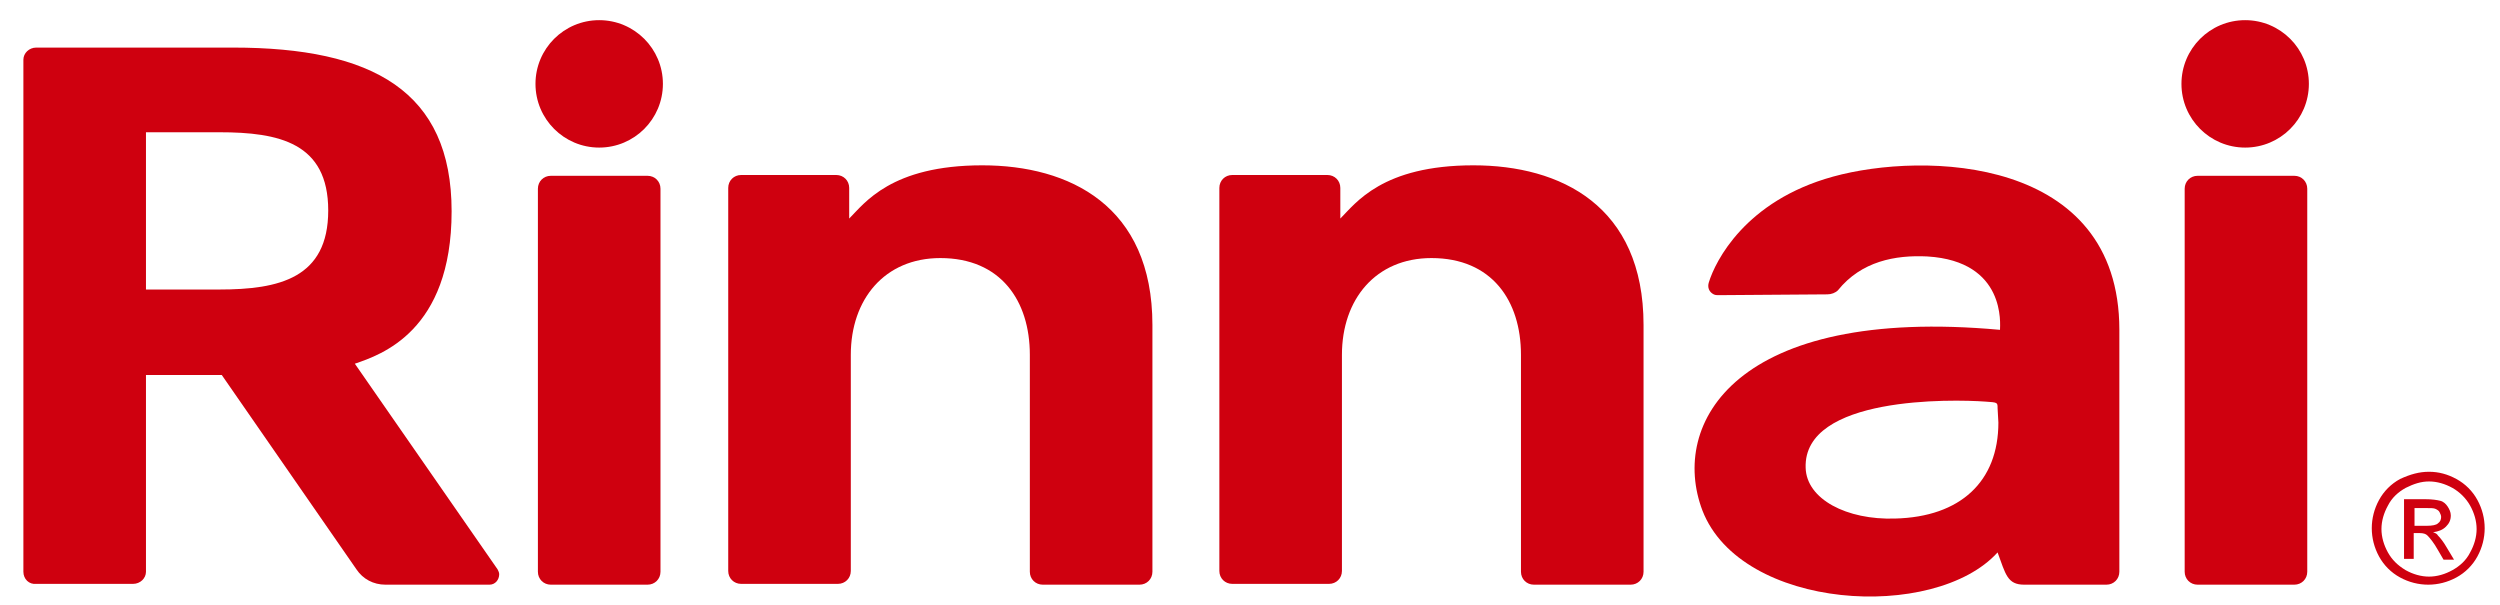
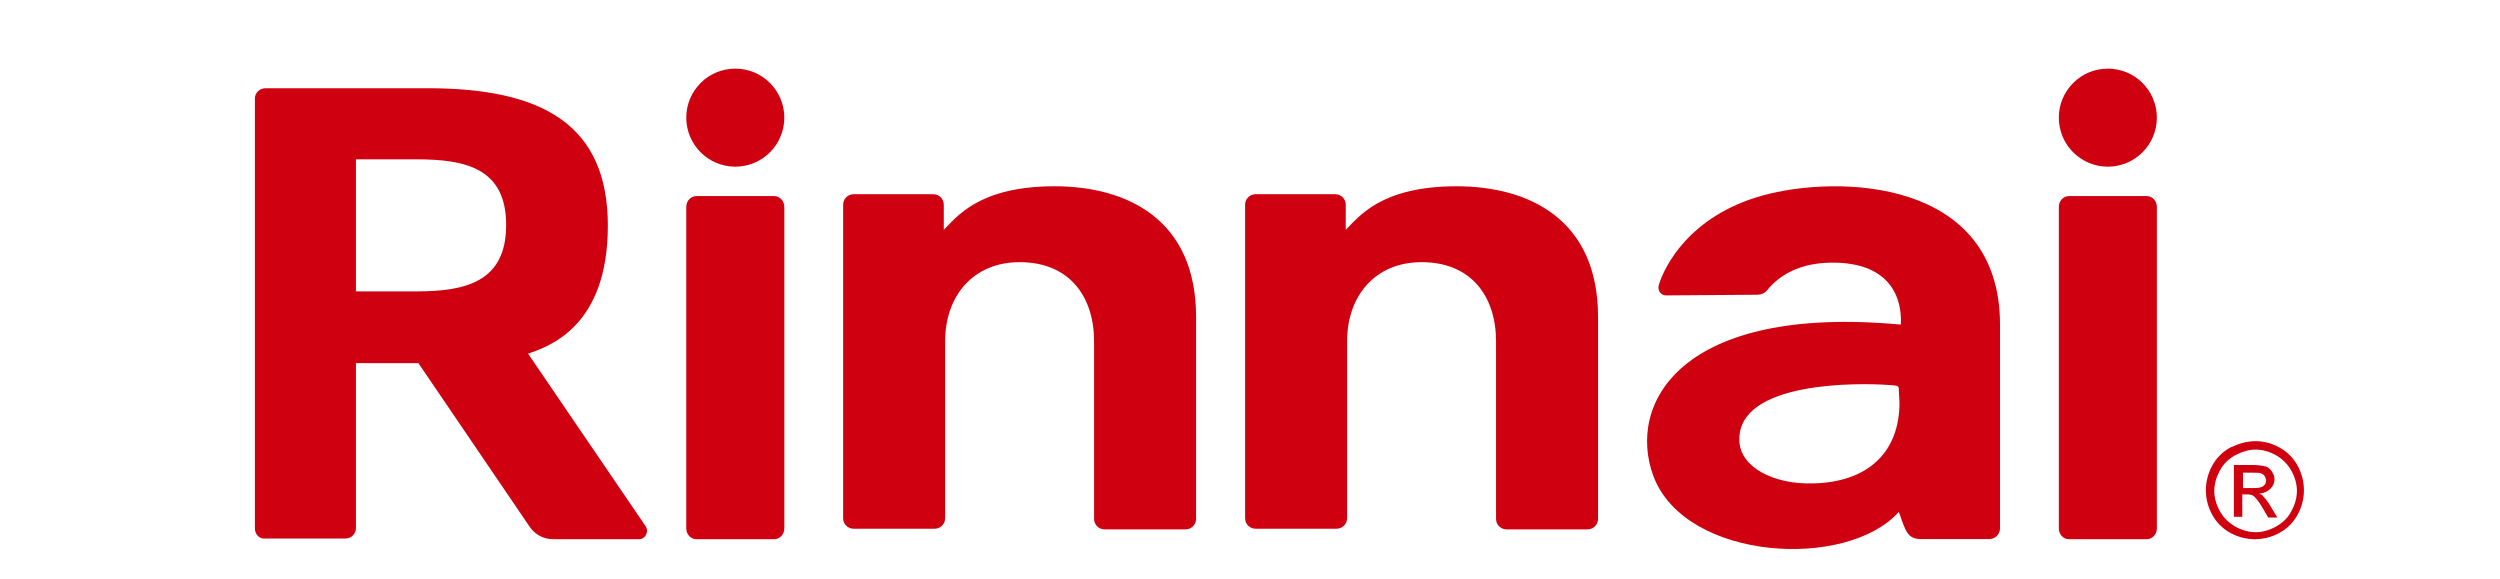
- <svg xmlns="http://www.w3.org/2000/svg" version="1.1" id="Layer_1" x="0px" y="0px" viewBox="0 0 310 75" xml:space="preserve">
-   <style type="text/css">
- 	.st0{fill:#CF000F;}
- </style>
-   <path class="st0" d="M44,45.1c3.2-1.1,12-4,12-18.9S46.2,5.9,28.9,5.9H4.5c-0.9,0-1.6,0.7-1.6,1.5c0,0,0,0,0,0v63.5  c0,0.9,0.7,1.6,1.6,1.5c0,0,0,0,0,0h12c0.9,0,1.6-0.7,1.6-1.5c0,0,0,0,0,0V46.5h9.4l16.7,24.1c0.8,1.2,2.1,1.9,3.6,1.9h12.9  c0.7,0,1.2-0.6,1.2-1.3c0-0.2-0.1-0.4-0.2-0.6L44,45.1z M27.2,35.9h-9.1V16.4h9.1c7.4,0,13.5,1.3,13.5,9.7S34.6,35.9,27.2,35.9z" />
-   <circle class="st0" cx="74.3" cy="10.4" r="7.9" />
-   <path class="st0" d="M68.3,21.8h12c0.9,0,1.6,0.7,1.6,1.6v47.5c0,0.9-0.7,1.6-1.6,1.6h-12c-0.9,0-1.6-0.7-1.6-1.6V23.4  C66.7,22.5,67.4,21.8,68.3,21.8z" />
-   <path class="st0" d="M121.8,20.5c-11.3,0-14.6,4.7-16.5,6.6v-3.8c0-0.9-0.7-1.6-1.6-1.6c0,0,0,0,0,0H91.9c-0.9,0-1.6,0.7-1.6,1.6  v47.5c0,0.9,0.7,1.6,1.6,1.6c0,0,0,0,0,0h12c0.9,0,1.6-0.7,1.6-1.6c0,0,0,0,0,0V44c0-6.9,4.2-12,11.1-12c7.5,0,11.1,5.3,11.1,12  v26.9c0,0.9,0.7,1.6,1.6,1.6h12c0.9,0,1.6-0.7,1.6-1.6V40.3C142.9,25.5,132.6,20.5,121.8,20.5z" />
-   <path class="st0" d="M182.7,20.5c-11.3,0-14.6,4.7-16.5,6.6v-3.8c0-0.9-0.7-1.6-1.6-1.6c0,0,0,0,0,0h-11.8c-0.9,0-1.6,0.7-1.6,1.6  v47.5c0,0.9,0.7,1.6,1.6,1.6c0,0,0,0,0,0h12c0.9,0,1.6-0.7,1.6-1.6c0,0,0,0,0,0V44c0-6.9,4.2-12,11.1-12c7.5,0,11.1,5.3,11.1,12  v26.9c0,0.9,0.7,1.6,1.6,1.6h12c0.9,0,1.6-0.7,1.6-1.6V40.3C203.8,25.5,193.5,20.5,182.7,20.5z" />
-   <path class="st0" d="M227.3,21.9c-10.9,3-14.6,10.5-15.4,13.1c-0.2,0.6,0,1.2,0.6,1.5c0.2,0.1,0.4,0.1,0.6,0.1l13.5-0.1  c0.5,0,1-0.2,1.3-0.5c2.9-3.6,7.1-4.4,11.1-4.2c9.8,0.6,9,8.5,9,9.1c-32.8-3-41,11.6-36.9,22.4c4.8,12.4,28.8,13.8,36.6,5.2  c1,2.7,1.2,4,3.3,4h10.2c0.9,0,1.6-0.7,1.6-1.6v-30C262.8,19.3,238.5,18.8,227.3,21.9z M247.8,52.4c0,7.3-4.7,11.7-12.8,11.9  c-6,0.2-11-2.4-11.1-6.3c-0.3-8.9,18.2-8.5,22.3-8.2c1.5,0.1,1.5,0.1,1.5,0.8L247.8,52.4z" />
-   <circle class="st0" cx="278.4" cy="10.4" r="7.9" />
-   <path class="st0" d="M272.5,21.8h12c0.9,0,1.6,0.7,1.6,1.6v47.5c0,0.9-0.7,1.6-1.6,1.6h-12c-0.9,0-1.6-0.7-1.6-1.6V23.4  C270.9,22.5,271.6,21.8,272.5,21.8z" />
-   <g>
-     <path class="st0" d="M301.2,58.5c1.2,0,2.3,0.3,3.4,0.9c1.1,0.6,2,1.5,2.6,2.6c0.6,1.1,0.9,2.3,0.9,3.5c0,1.2-0.3,2.4-0.9,3.5   s-1.5,2-2.6,2.6c-1.1,0.6-2.3,0.9-3.5,0.9c-1.2,0-2.4-0.3-3.5-0.9s-2-1.5-2.6-2.6c-0.6-1.1-0.9-2.3-0.9-3.5c0-1.2,0.3-2.4,0.9-3.5   c0.6-1.1,1.5-2,2.6-2.6C298.9,58.8,300,58.5,301.2,58.5z M301.2,59.7c-1,0-1.9,0.3-2.9,0.8c-0.9,0.5-1.7,1.2-2.2,2.2   c-0.5,0.9-0.8,1.9-0.8,2.9c0,1,0.3,2,0.8,2.9c0.5,0.9,1.2,1.6,2.2,2.2c0.9,0.5,1.9,0.8,2.9,0.8c1,0,2-0.3,2.9-0.8s1.7-1.2,2.2-2.2   c0.5-0.9,0.8-1.9,0.8-2.9c0-1-0.3-2-0.8-2.9c-0.5-0.9-1.3-1.7-2.2-2.2C303.2,60,302.2,59.7,301.2,59.7z M298.1,69.4v-7.5h2.6   c0.9,0,1.5,0.1,1.9,0.2c0.4,0.1,0.7,0.4,0.9,0.7c0.2,0.3,0.4,0.7,0.4,1.1c0,0.6-0.2,1-0.6,1.4s-0.9,0.6-1.6,0.7   c0.3,0.1,0.5,0.2,0.6,0.4c0.3,0.3,0.7,0.8,1.1,1.5l0.9,1.5H303l-0.7-1.2c-0.5-0.9-1-1.5-1.3-1.8c-0.2-0.2-0.5-0.3-1-0.3h-0.7v3.2   H298.1z M299.4,65.2h1.5c0.7,0,1.2-0.1,1.4-0.3c0.3-0.2,0.4-0.5,0.4-0.8c0-0.2-0.1-0.4-0.2-0.6c-0.1-0.2-0.3-0.3-0.5-0.4   c-0.2-0.1-0.6-0.1-1.2-0.1h-1.4V65.2z" />
+ <svg xmlns="http://www.w3.org/2000/svg" width="255px" height="59px" viewBox="0 0 255 59" version="1.1">
+   <g id="Artboard" stroke="none" stroke-width="1" fill="none" fill-rule="evenodd">
+     <g id="rinnai-logo-2" transform="translate(26, 7)" fill="#CF000F" fill-rule="nonzero">
+       <g id="rinnai-logo">
+         <path d="M27.864,29.075 C30.034,28.315 36,26.312 36,16.021 C36,5.73 29.356,2 17.627,2 L1.085,2 C0.475,2 0,2.483 0,3.036 C0,3.036 0,3.036 0,3.036 L0,46.895 C0,47.517 0.475,48 1.085,47.931 C1.085,47.931 1.085,47.931 1.085,47.931 L9.22,47.931 C9.831,47.931 10.305,47.447 10.305,46.895 C10.305,46.895 10.305,46.895 10.305,46.895 L10.305,30.042 L16.678,30.042 L28,46.688 C28.542,47.517 29.424,48 30.441,48 L39.186,48 C39.661,48 40,47.586 40,47.102 C40,46.964 39.932,46.826 39.864,46.688 L27.864,29.075 Z M16.475,22.721 L10.305,22.721 L10.305,9.252 L16.475,9.252 C21.492,9.252 25.627,10.15 25.627,15.952 C25.627,21.754 21.492,22.721 16.475,22.721 Z" id="Shape" />
+         <circle id="Oval" cx="49" cy="5" r="5" />
+         <path d="M45.053,13 L52.947,13 C53.539,13 54,13.483 54,14.105 L54,46.895 C54,47.517 53.539,48 52.947,48 L45.053,48 C44.461,48 44,47.517 44,46.895 L44,14.105 C44,13.483 44.461,13 45.053,13 Z" id="Path" />
+         <path d="M81.559,12 C73.825,12 71.567,15.163 70.266,16.442 L70.266,13.885 C70.266,13.279 69.787,12.808 69.171,12.808 C69.171,12.808 69.171,12.808 69.171,12.808 L61.095,12.808 C60.479,12.808 60,13.279 60,13.885 L60,45.856 C60,46.462 60.479,46.933 61.095,46.933 C61.095,46.933 61.095,46.933 61.095,46.933 L69.308,46.933 C69.924,46.933 70.403,46.462 70.403,45.856 C70.403,45.856 70.403,45.856 70.403,45.856 L70.403,27.817 C70.403,23.173 73.278,19.74 78,19.74 C83.133,19.74 85.597,23.308 85.597,27.817 L85.597,45.923 C85.597,46.529 86.076,47 86.692,47 L94.905,47 C95.521,47 96,46.529 96,45.923 L96,25.327 C96,15.365 88.951,12 81.559,12 Z" id="Path" />
+         <path d="M122.559,12 C114.825,12 112.567,15.163 111.266,16.442 L111.266,13.885 C111.266,13.279 110.787,12.808 110.171,12.808 C110.171,12.808 110.171,12.808 110.171,12.808 L102.095,12.808 C101.479,12.808 101,13.279 101,13.885 L101,45.856 C101,46.462 101.479,46.933 102.095,46.933 C102.095,46.933 102.095,46.933 102.095,46.933 L110.308,46.933 C110.924,46.933 111.403,46.462 111.403,45.856 C111.403,45.856 111.403,45.856 111.403,45.856 L111.403,27.817 C111.403,23.173 114.278,19.74 119,19.74 C124.133,19.74 126.597,23.308 126.597,27.817 L126.597,45.923 C126.597,46.529 127.076,47 127.692,47 L135.905,47 C136.521,47 137,46.529 137,45.923 L137,25.327 C137,15.365 129.951,12 122.559,12 Z" id="Path" />
+         <path d="M153.738,12.956 C146.288,15.032 143.759,20.224 143.213,22.024 C143.076,22.439 143.213,22.855 143.623,23.062 C143.759,23.131 143.896,23.131 144.033,23.131 L153.259,23.062 C153.601,23.062 153.943,22.924 154.148,22.716 C156.13,20.224 159,19.67 161.734,19.809 C168.432,20.224 167.885,25.693 167.885,26.108 C145.468,24.031 139.864,34.138 142.666,41.614 C145.946,50.198 162.349,51.167 167.68,45.214 C168.363,47.083 168.5,47.982 169.935,47.982 L176.906,47.982 C177.522,47.982 178,47.498 178,46.875 L178,26.108 C178,11.156 161.392,10.81 153.738,12.956 Z M167.748,34.069 C167.748,39.122 164.536,42.168 159,42.306 C154.899,42.445 151.482,40.645 151.414,37.945 C151.209,31.784 163.853,32.061 166.655,32.269 C167.68,32.338 167.68,32.338 167.68,32.823 L167.748,34.069 Z" id="Shape" />
+         <circle id="Oval" cx="189" cy="5" r="5" />
+         <path d="M185.053,13 L192.947,13 C193.539,13 194,13.483 194,14.105 L194,46.895 C194,47.517 193.539,48 192.947,48 L185.053,48 C184.461,48 184,47.517 184,46.895 L184,14.105 C184,13.483 184.461,13 185.053,13 Z" id="Path" />
+         <path d="M204.071,38 C204.929,38 205.714,38.214 206.5,38.643 C207.286,39.071 207.929,39.714 208.357,40.5 C208.786,41.286 209,42.143 209,43 C209,43.857 208.786,44.714 208.357,45.5 C207.929,46.286 207.286,46.929 206.5,47.357 C205.714,47.786 204.857,48 204,48 C203.143,48 202.286,47.786 201.5,47.357 C200.714,46.929 200.071,46.286 199.643,45.5 C199.214,44.714 199,43.857 199,43 C199,42.143 199.214,41.286 199.643,40.5 C200.071,39.714 200.714,39.071 201.5,38.643 C202.429,38.214 203.214,38 204.071,38 Z M204.071,38.857 C203.357,38.857 202.714,39.071 202,39.429 C201.357,39.786 200.786,40.286 200.429,41 C200.071,41.643 199.857,42.357 199.857,43.071 C199.857,43.786 200.071,44.5 200.429,45.143 C200.786,45.786 201.286,46.286 202,46.714 C202.643,47.071 203.357,47.286 204.071,47.286 C204.786,47.286 205.5,47.071 206.143,46.714 C206.786,46.357 207.357,45.857 207.714,45.143 C208.071,44.5 208.286,43.786 208.286,43.071 C208.286,42.357 208.071,41.643 207.714,41 C207.357,40.357 206.786,39.786 206.143,39.429 C205.5,39.071 204.786,38.857 204.071,38.857 Z M201.857,45.786 L201.857,40.429 L203.714,40.429 C204.357,40.429 204.786,40.5 205.071,40.571 C205.357,40.643 205.571,40.857 205.714,41.071 C205.857,41.286 206,41.571 206,41.857 C206,42.286 205.857,42.571 205.571,42.857 C205.286,43.143 204.929,43.286 204.429,43.357 C204.643,43.429 204.786,43.5 204.857,43.643 C205.071,43.857 205.357,44.214 205.643,44.714 L206.286,45.786 L205.357,45.786 L204.857,44.929 C204.5,44.286 204.143,43.857 203.929,43.643 C203.786,43.5 203.571,43.429 203.214,43.429 L202.714,43.429 L202.714,45.714 L201.857,45.714 L201.857,45.786 Z M202.786,42.786 L203.857,42.786 C204.357,42.786 204.714,42.714 204.857,42.571 C205.071,42.429 205.143,42.214 205.143,42 C205.143,41.857 205.071,41.714 205,41.571 C204.929,41.429 204.786,41.357 204.643,41.286 C204.5,41.214 204.214,41.214 203.786,41.214 L202.786,41.214 L202.786,42.786 Z" id="Shape" />
+       </g>
+     </g>
  </g>
</svg>
